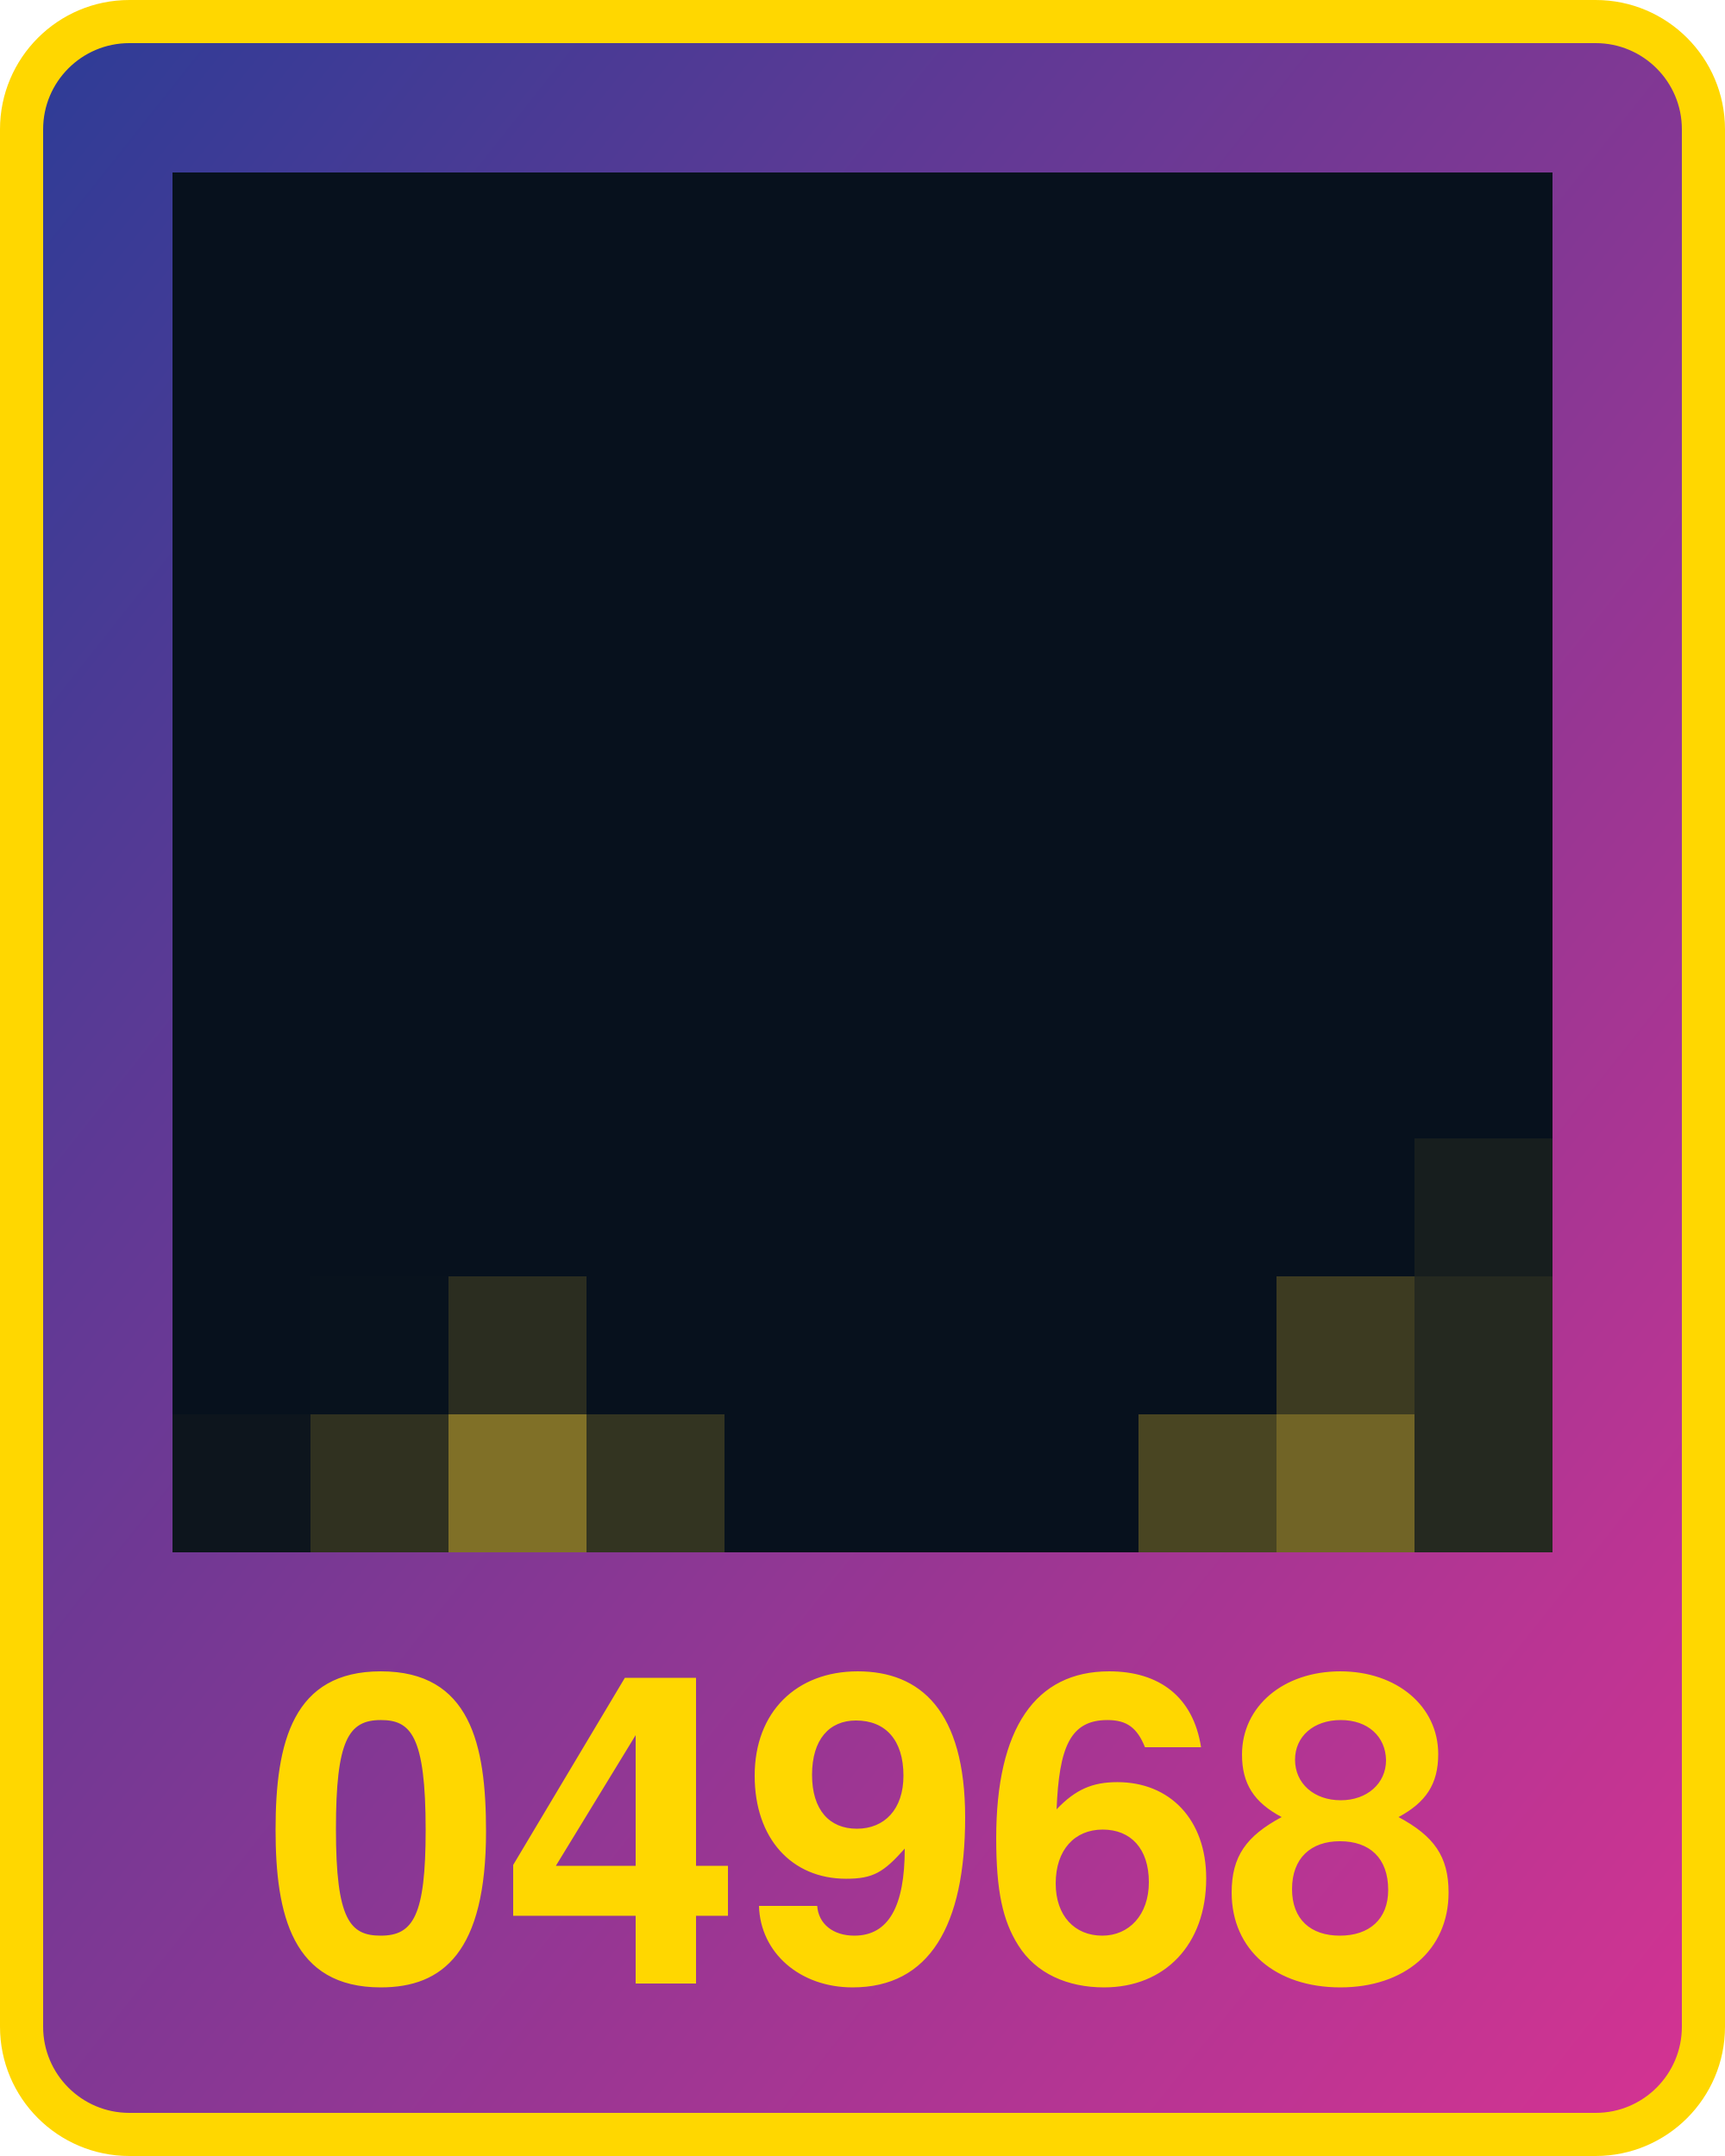
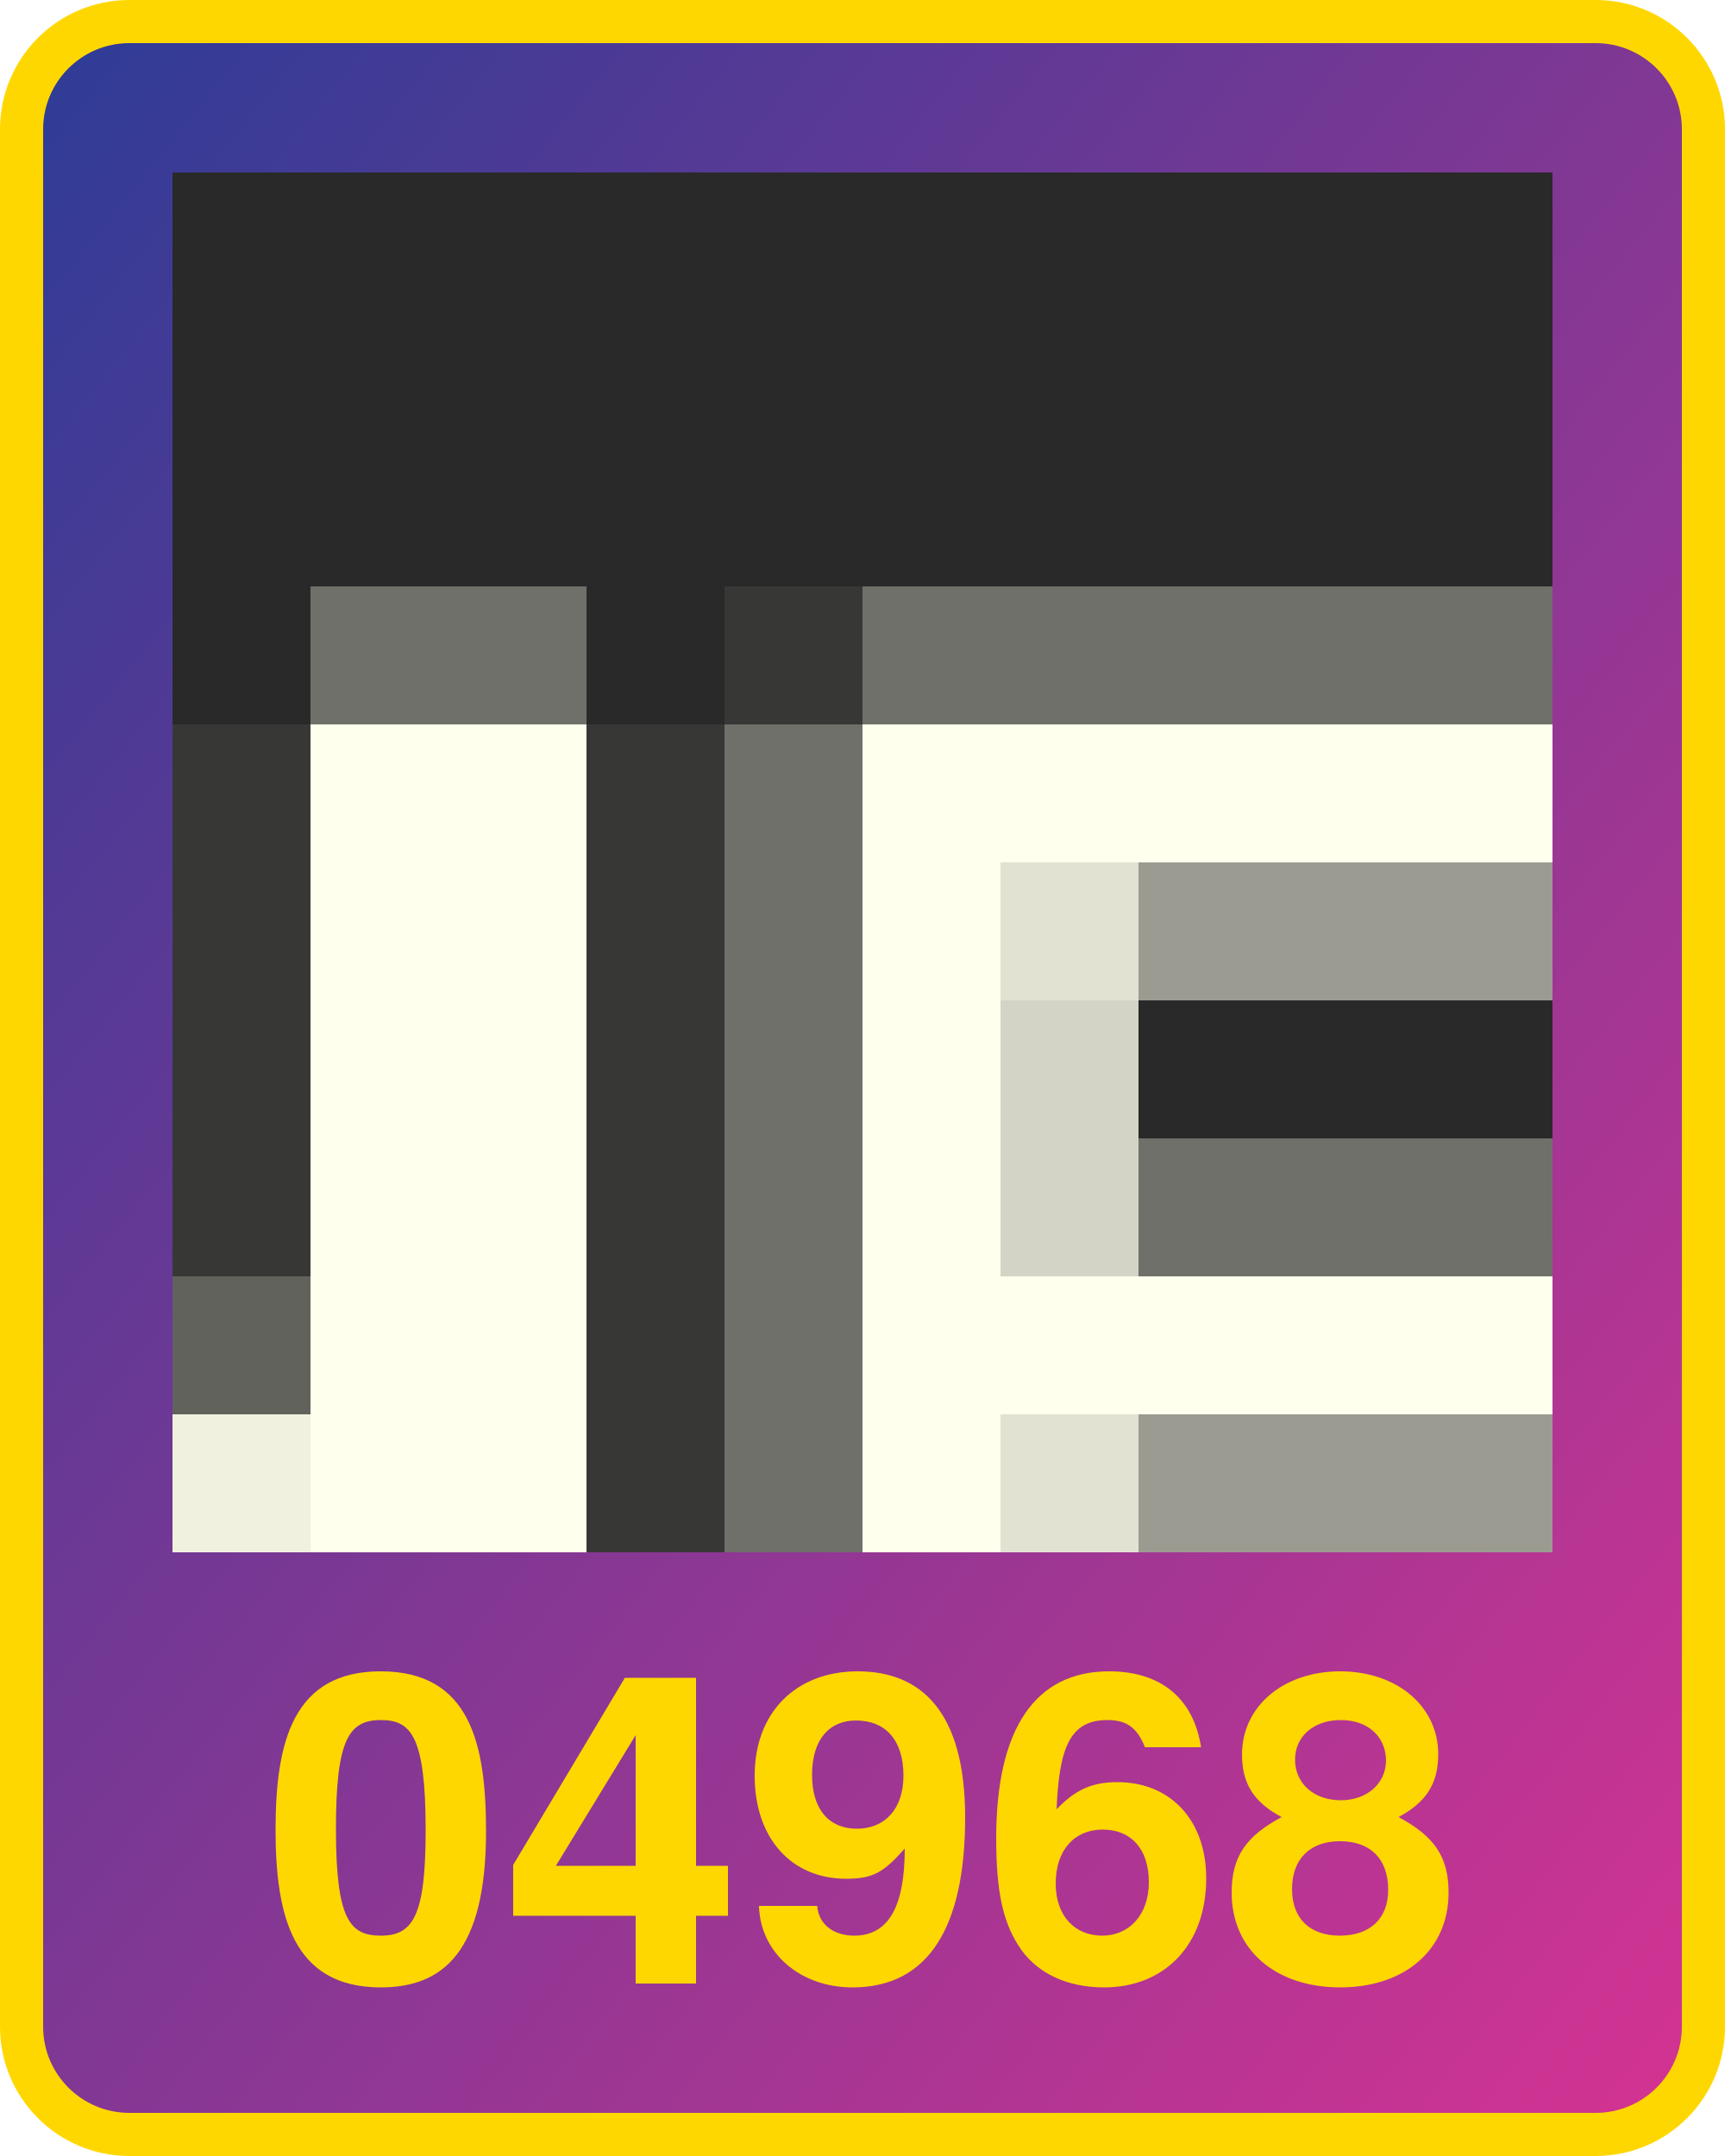
<svg xmlns="http://www.w3.org/2000/svg" width="800" height="1000">
  <defs>
    <linearGradient id="g" x1="0" x2="1" y1="0" y2="1">
      <stop offset="0%" stop-color="#2d3c96" />
      <stop offset="100%" stop-color="#d53392" />
    </linearGradient>
  </defs>
  <rect x="10" y="10" width="780" height="980" fill="url(#g)" rx="50" ry="50" stroke="gold" stroke-width="20" />
  <text x="400" y="920" width="780" text-anchor="middle" style="font:bold 200px 'Helvetica Neue';fill:gold">04968</text>
  <g transform="translate(80 80) scale(64)">
-     <rect x="0" y="0" width="1" height="1" fill="#07111d" />
-     <rect x="0" y="1" width="1" height="1" fill="#07111d" />
-     <rect x="0" y="2" width="1" height="1" fill="#07111d" />
-     <rect x="0" y="3" width="1" height="1" fill="#07111d" />
-     <rect x="0" y="4" width="1" height="1" fill="#07111d" />
-     <rect x="0" y="5" width="1" height="1" fill="#07111d" />
-     <rect x="0" y="6" width="1" height="1" fill="#07111d" />
-     <rect x="0" y="7" width="1" height="1" fill="#07111d" />
-     <rect x="0" y="8" width="1" height="1" fill="#07111d" />
-     <rect x="0" y="9" width="1" height="1" fill="#0d151d" />
-     <rect x="1" y="0" width="1" height="1" fill="#07111d" />
-     <rect x="1" y="1" width="1" height="1" fill="#07111d" />
-     <rect x="1" y="2" width="1" height="1" fill="#07111d" />
-     <rect x="1" y="3" width="1" height="1" fill="#07111d" />
-     <rect x="1" y="4" width="1" height="1" fill="#07111d" />
-     <rect x="1" y="5" width="1" height="1" fill="#07111d" />
-     <rect x="1" y="6" width="1" height="1" fill="#07111d" />
-     <rect x="1" y="7" width="1" height="1" fill="#07111d" />
-     <rect x="1" y="8" width="1" height="1" fill="#08121d" />
-     <rect x="1" y="9" width="1" height="1" fill="#303120" />
-     <rect x="2" y="0" width="1" height="1" fill="#07111d" />
-     <rect x="2" y="1" width="1" height="1" fill="#07111d" />
-     <rect x="2" y="2" width="1" height="1" fill="#07111d" />
-     <rect x="2" y="3" width="1" height="1" fill="#07111d" />
-     <rect x="2" y="4" width="1" height="1" fill="#07111d" />
-     <rect x="2" y="5" width="1" height="1" fill="#07111d" />
-     <rect x="2" y="6" width="1" height="1" fill="#07111d" />
-     <rect x="2" y="7" width="1" height="1" fill="#07111d" />
-     <rect x="2" y="8" width="1" height="1" fill="#2b2d20" />
-     <rect x="2" y="9" width="1" height="1" fill="#807027" />
-     <rect x="3" y="0" width="1" height="1" fill="#07111d" />
-     <rect x="3" y="1" width="1" height="1" fill="#07111d" />
-     <rect x="3" y="2" width="1" height="1" fill="#07111d" />
-     <rect x="3" y="3" width="1" height="1" fill="#07111d" />
-     <rect x="3" y="4" width="1" height="1" fill="#07111d" />
-     <rect x="3" y="5" width="1" height="1" fill="#07111d" />
-     <rect x="3" y="6" width="1" height="1" fill="#07111d" />
-     <rect x="3" y="7" width="1" height="1" fill="#07111d" />
-     <rect x="3" y="8" width="1" height="1" fill="#07111d" />
-     <rect x="3" y="9" width="1" height="1" fill="#333421" />
-     <rect x="4" y="0" width="1" height="1" fill="#07111d" />
-     <rect x="4" y="1" width="1" height="1" fill="#07111d" />
-     <rect x="4" y="2" width="1" height="1" fill="#07111d" />
-     <rect x="4" y="3" width="1" height="1" fill="#07111d" />
-     <rect x="4" y="4" width="1" height="1" fill="#07111d" />
-     <rect x="4" y="5" width="1" height="1" fill="#07111d" />
-     <rect x="4" y="6" width="1" height="1" fill="#07111d" />
-     <rect x="4" y="7" width="1" height="1" fill="#07111d" />
-     <rect x="4" y="8" width="1" height="1" fill="#07111d" />
-     <rect x="4" y="9" width="1" height="1" fill="#07111d" />
-     <rect x="5" y="0" width="1" height="1" fill="#07111d" />
-     <rect x="5" y="1" width="1" height="1" fill="#07111d" />
-     <rect x="5" y="2" width="1" height="1" fill="#07111d" />
-     <rect x="5" y="3" width="1" height="1" fill="#07111d" />
-     <rect x="5" y="4" width="1" height="1" fill="#07111d" />
-     <rect x="5" y="5" width="1" height="1" fill="#07111d" />
-     <rect x="5" y="6" width="1" height="1" fill="#07111d" />
-     <rect x="5" y="7" width="1" height="1" fill="#07111d" />
-     <rect x="5" y="8" width="1" height="1" fill="#07111d" />
-     <rect x="5" y="9" width="1" height="1" fill="#07111d" />
-     <rect x="6" y="0" width="1" height="1" fill="#07111d" />
-     <rect x="6" y="1" width="1" height="1" fill="#07111d" />
-     <rect x="6" y="2" width="1" height="1" fill="#07111d" />
-     <rect x="6" y="3" width="1" height="1" fill="#07111d" />
-     <rect x="6" y="4" width="1" height="1" fill="#07111d" />
-     <rect x="6" y="5" width="1" height="1" fill="#07111d" />
-     <rect x="6" y="6" width="1" height="1" fill="#07111d" />
-     <rect x="6" y="7" width="1" height="1" fill="#07111d" />
-     <rect x="6" y="8" width="1" height="1" fill="#07111d" />
-     <rect x="6" y="9" width="1" height="1" fill="#07111d" />
-     <rect x="7" y="0" width="1" height="1" fill="#07111d" />
-     <rect x="7" y="1" width="1" height="1" fill="#07111d" />
-     <rect x="7" y="2" width="1" height="1" fill="#07111d" />
-     <rect x="7" y="3" width="1" height="1" fill="#07111d" />
-     <rect x="7" y="4" width="1" height="1" fill="#07111d" />
-     <rect x="7" y="5" width="1" height="1" fill="#07111d" />
-     <rect x="7" y="6" width="1" height="1" fill="#07111d" />
-     <rect x="7" y="7" width="1" height="1" fill="#07111d" />
-     <rect x="7" y="8" width="1" height="1" fill="#07111d" />
-     <rect x="7" y="9" width="1" height="1" fill="#494522" />
-     <rect x="8" y="0" width="1" height="1" fill="#07111d" />
-     <rect x="8" y="1" width="1" height="1" fill="#07111d" />
-     <rect x="8" y="2" width="1" height="1" fill="#07111d" />
-     <rect x="8" y="3" width="1" height="1" fill="#07111d" />
-     <rect x="8" y="4" width="1" height="1" fill="#07111d" />
-     <rect x="8" y="5" width="1" height="1" fill="#07111d" />
-     <rect x="8" y="6" width="1" height="1" fill="#07111d" />
-     <rect x="8" y="7" width="1" height="1" fill="#07111d" />
-     <rect x="8" y="8" width="1" height="1" fill="#3d3b21" />
-     <rect x="8" y="9" width="1" height="1" fill="#716426" />
-     <rect x="9" y="0" width="1" height="1" fill="#07111d" />
-     <rect x="9" y="1" width="1" height="1" fill="#07111d" />
-     <rect x="9" y="2" width="1" height="1" fill="#07111d" />
-     <rect x="9" y="3" width="1" height="1" fill="#07111d" />
-     <rect x="9" y="4" width="1" height="1" fill="#07111d" />
-     <rect x="9" y="5" width="1" height="1" fill="#07111d" />
-     <rect x="9" y="6" width="1" height="1" fill="#07111d" />
-     <rect x="9" y="7" width="1" height="1" fill="#171e1e" />
-     <rect x="9" y="8" width="1" height="1" fill="#252920" />
-     <rect x="9" y="9" width="1" height="1" fill="#252920" />
+     <rect x="0" y="0" width="1" height="1" fill="#292929" />
+     <rect x="0" y="1" width="1" height="1" fill="#292929" />
+     <rect x="0" y="2" width="1" height="1" fill="#292929" />
+     <rect x="0" y="3" width="1" height="1" fill="#292929" />
+     <rect x="0" y="4" width="1" height="1" fill="#373736" />
+     <rect x="0" y="5" width="1" height="1" fill="#373736" />
+     <rect x="0" y="6" width="1" height="1" fill="#373736" />
+     <rect x="0" y="7" width="1" height="1" fill="#373736" />
+     <rect x="0" y="8" width="1" height="1" fill="#62625d" />
+     <rect x="0" y="9" width="1" height="1" fill="#f1f1e0" />
+     <rect x="1" y="0" width="1" height="1" fill="#292929" />
+     <rect x="1" y="1" width="1" height="1" fill="#292929" />
+     <rect x="1" y="2" width="1" height="1" fill="#292929" />
+     <rect x="1" y="3" width="1" height="1" fill="#70706a" />
+     <rect x="1" y="4" width="1" height="1" fill="#ffffed" />
+     <rect x="1" y="5" width="1" height="1" fill="#ffffed" />
+     <rect x="1" y="6" width="1" height="1" fill="#ffffed" />
+     <rect x="1" y="7" width="1" height="1" fill="#ffffed" />
+     <rect x="1" y="8" width="1" height="1" fill="#ffffed" />
+     <rect x="1" y="9" width="1" height="1" fill="#ffffed" />
+     <rect x="2" y="0" width="1" height="1" fill="#292929" />
+     <rect x="2" y="1" width="1" height="1" fill="#292929" />
+     <rect x="2" y="2" width="1" height="1" fill="#292929" />
+     <rect x="2" y="3" width="1" height="1" fill="#70706a" />
+     <rect x="2" y="4" width="1" height="1" fill="#ffffed" />
+     <rect x="2" y="5" width="1" height="1" fill="#ffffed" />
+     <rect x="2" y="6" width="1" height="1" fill="#ffffed" />
+     <rect x="2" y="7" width="1" height="1" fill="#ffffed" />
+     <rect x="2" y="8" width="1" height="1" fill="#ffffed" />
+     <rect x="2" y="9" width="1" height="1" fill="#ffffed" />
+     <rect x="3" y="0" width="1" height="1" fill="#292929" />
+     <rect x="3" y="1" width="1" height="1" fill="#292929" />
+     <rect x="3" y="2" width="1" height="1" fill="#292929" />
+     <rect x="3" y="3" width="1" height="1" fill="#292929" />
+     <rect x="3" y="4" width="1" height="1" fill="#373736" />
+     <rect x="3" y="5" width="1" height="1" fill="#373736" />
+     <rect x="3" y="6" width="1" height="1" fill="#373736" />
+     <rect x="3" y="7" width="1" height="1" fill="#373736" />
+     <rect x="3" y="8" width="1" height="1" fill="#373736" />
+     <rect x="3" y="9" width="1" height="1" fill="#373736" />
+     <rect x="4" y="0" width="1" height="1" fill="#292929" />
+     <rect x="4" y="1" width="1" height="1" fill="#292929" />
+     <rect x="4" y="2" width="1" height="1" fill="#292929" />
+     <rect x="4" y="3" width="1" height="1" fill="#373736" />
+     <rect x="4" y="4" width="1" height="1" fill="#70706a" />
+     <rect x="4" y="5" width="1" height="1" fill="#70706a" />
+     <rect x="4" y="6" width="1" height="1" fill="#70706a" />
+     <rect x="4" y="7" width="1" height="1" fill="#70706a" />
+     <rect x="4" y="8" width="1" height="1" fill="#70706a" />
+     <rect x="4" y="9" width="1" height="1" fill="#70706a" />
+     <rect x="5" y="0" width="1" height="1" fill="#292929" />
+     <rect x="5" y="1" width="1" height="1" fill="#292929" />
+     <rect x="5" y="2" width="1" height="1" fill="#292929" />
+     <rect x="5" y="3" width="1" height="1" fill="#70706a" />
+     <rect x="5" y="4" width="1" height="1" fill="#ffffed" />
+     <rect x="5" y="5" width="1" height="1" fill="#ffffed" />
+     <rect x="5" y="6" width="1" height="1" fill="#ffffed" />
+     <rect x="5" y="7" width="1" height="1" fill="#ffffed" />
+     <rect x="5" y="8" width="1" height="1" fill="#ffffed" />
+     <rect x="5" y="9" width="1" height="1" fill="#ffffed" />
+     <rect x="6" y="0" width="1" height="1" fill="#292929" />
+     <rect x="6" y="1" width="1" height="1" fill="#292929" />
+     <rect x="6" y="2" width="1" height="1" fill="#292929" />
+     <rect x="6" y="3" width="1" height="1" fill="#70706a" />
+     <rect x="6" y="4" width="1" height="1" fill="#ffffed" />
+     <rect x="6" y="5" width="1" height="1" fill="#e2e2d3" />
+     <rect x="6" y="6" width="1" height="1" fill="#d4d4c6" />
+     <rect x="6" y="7" width="1" height="1" fill="#d4d4c6" />
+     <rect x="6" y="8" width="1" height="1" fill="#ffffed" />
+     <rect x="6" y="9" width="1" height="1" fill="#e2e2d3" />
+     <rect x="7" y="0" width="1" height="1" fill="#292929" />
+     <rect x="7" y="1" width="1" height="1" fill="#292929" />
+     <rect x="7" y="2" width="1" height="1" fill="#292929" />
+     <rect x="7" y="3" width="1" height="1" fill="#70706a" />
+     <rect x="7" y="4" width="1" height="1" fill="#ffffed" />
+     <rect x="7" y="5" width="1" height="1" fill="#9b9b92" />
+     <rect x="7" y="6" width="1" height="1" fill="#292929" />
+     <rect x="7" y="7" width="1" height="1" fill="#70706a" />
+     <rect x="7" y="8" width="1" height="1" fill="#ffffed" />
+     <rect x="7" y="9" width="1" height="1" fill="#9b9b92" />
+     <rect x="8" y="0" width="1" height="1" fill="#292929" />
+     <rect x="8" y="1" width="1" height="1" fill="#292929" />
+     <rect x="8" y="2" width="1" height="1" fill="#292929" />
+     <rect x="8" y="3" width="1" height="1" fill="#70706a" />
+     <rect x="8" y="4" width="1" height="1" fill="#ffffed" />
+     <rect x="8" y="5" width="1" height="1" fill="#9b9b92" />
+     <rect x="8" y="6" width="1" height="1" fill="#292929" />
+     <rect x="8" y="7" width="1" height="1" fill="#70706a" />
+     <rect x="8" y="8" width="1" height="1" fill="#ffffed" />
+     <rect x="8" y="9" width="1" height="1" fill="#9b9b92" />
+     <rect x="9" y="0" width="1" height="1" fill="#292929" />
+     <rect x="9" y="1" width="1" height="1" fill="#292929" />
+     <rect x="9" y="2" width="1" height="1" fill="#292929" />
+     <rect x="9" y="3" width="1" height="1" fill="#70706a" />
+     <rect x="9" y="4" width="1" height="1" fill="#ffffed" />
+     <rect x="9" y="5" width="1" height="1" fill="#9b9b92" />
+     <rect x="9" y="6" width="1" height="1" fill="#292929" />
+     <rect x="9" y="7" width="1" height="1" fill="#70706a" />
+     <rect x="9" y="8" width="1" height="1" fill="#ffffed" />
+     <rect x="9" y="9" width="1" height="1" fill="#9b9b92" />
  </g>
</svg>
